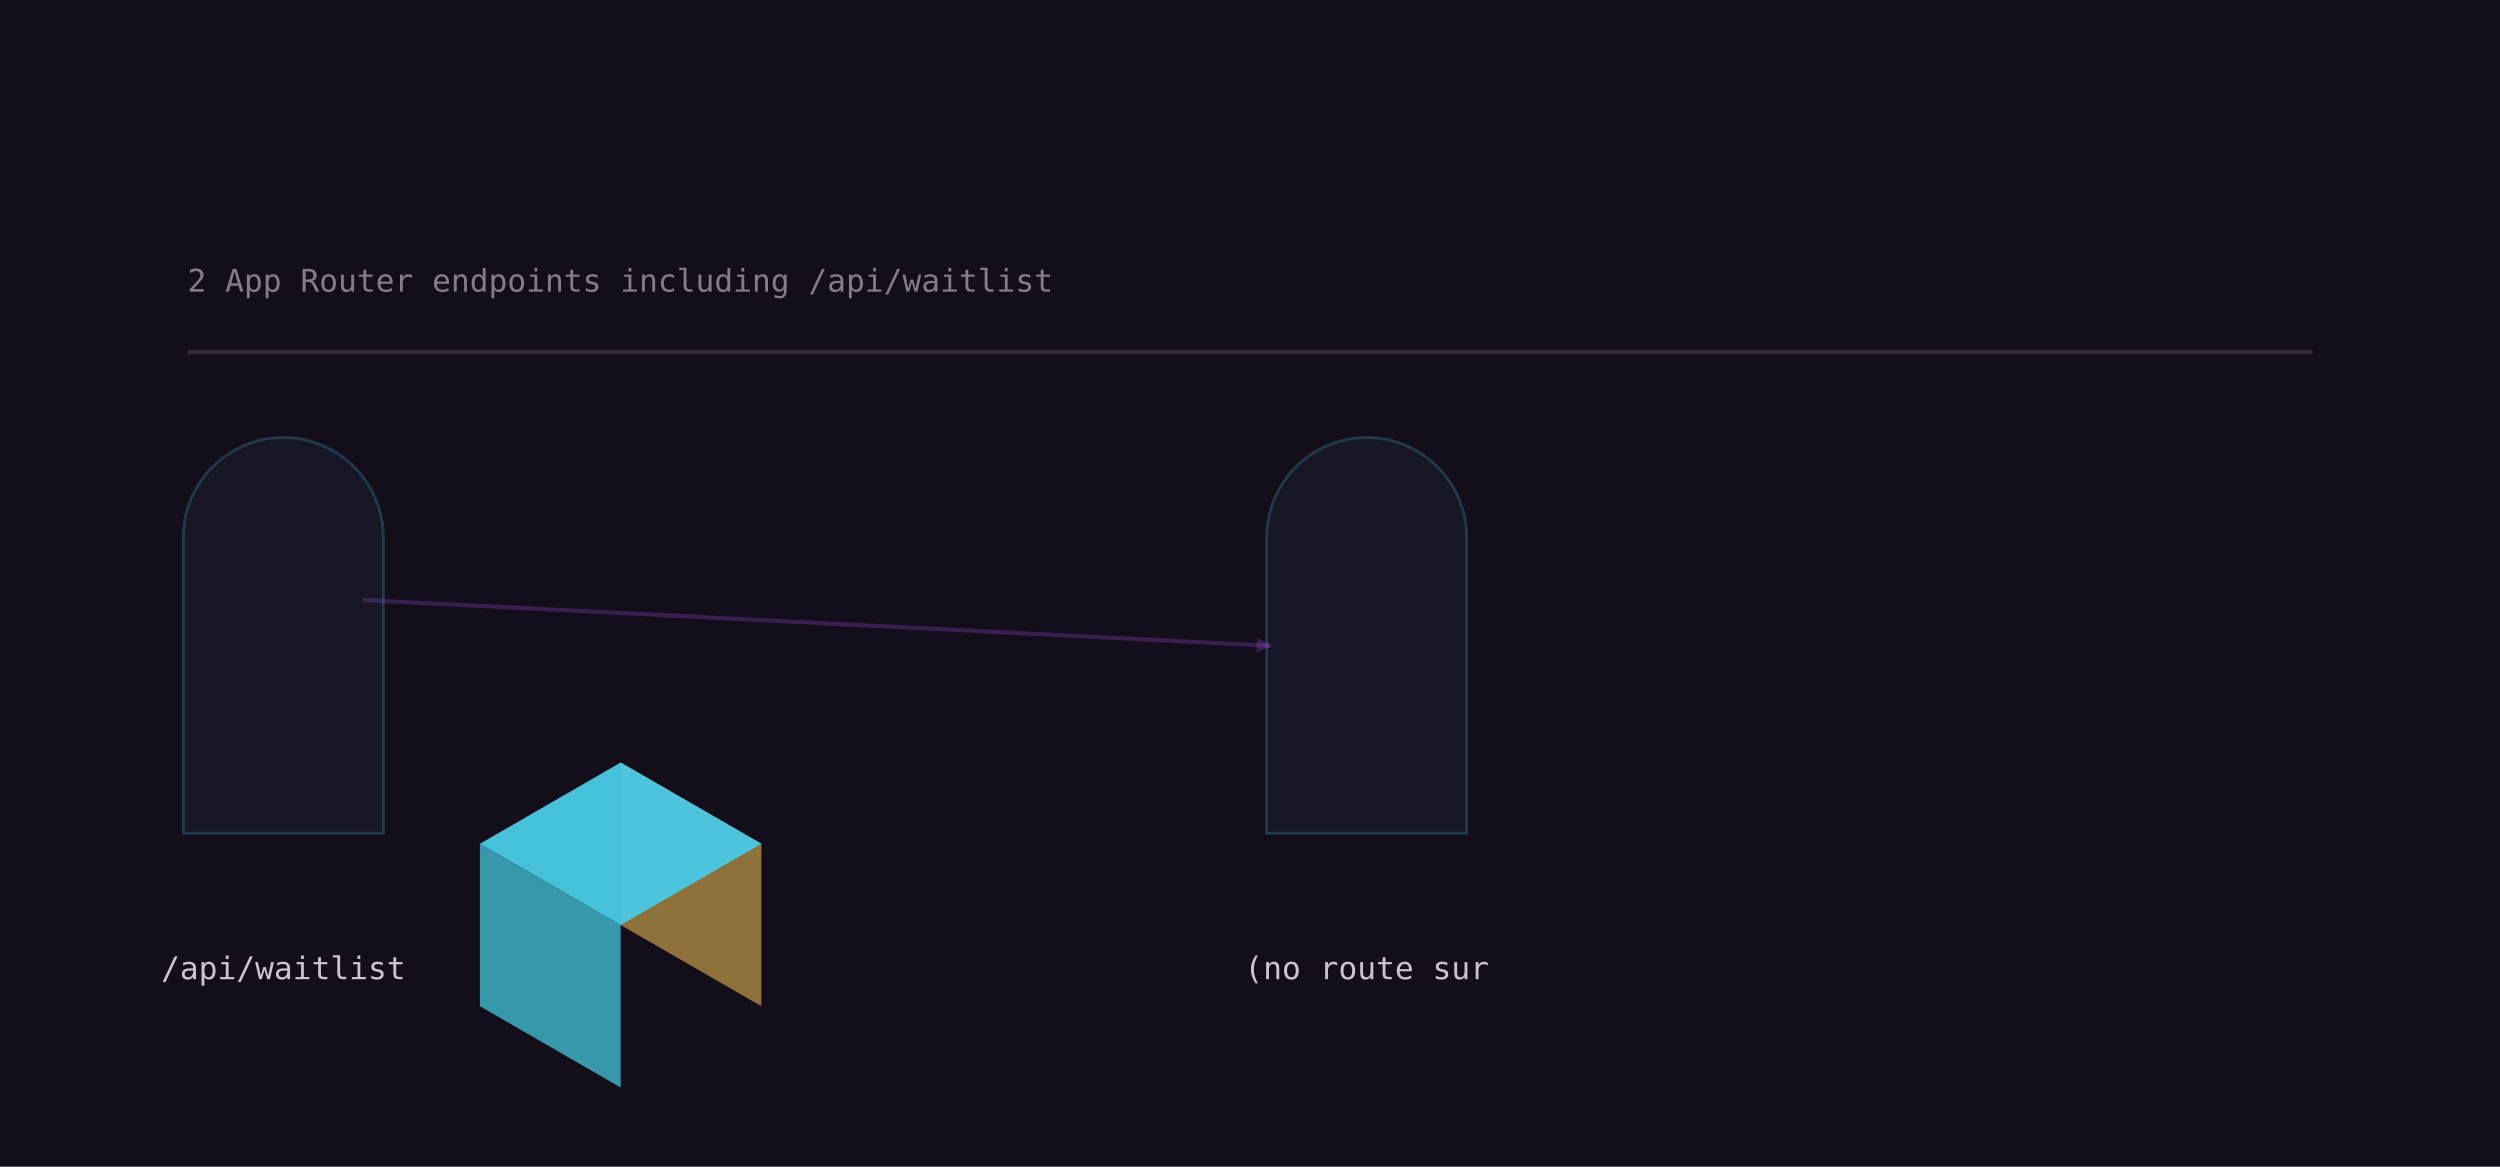
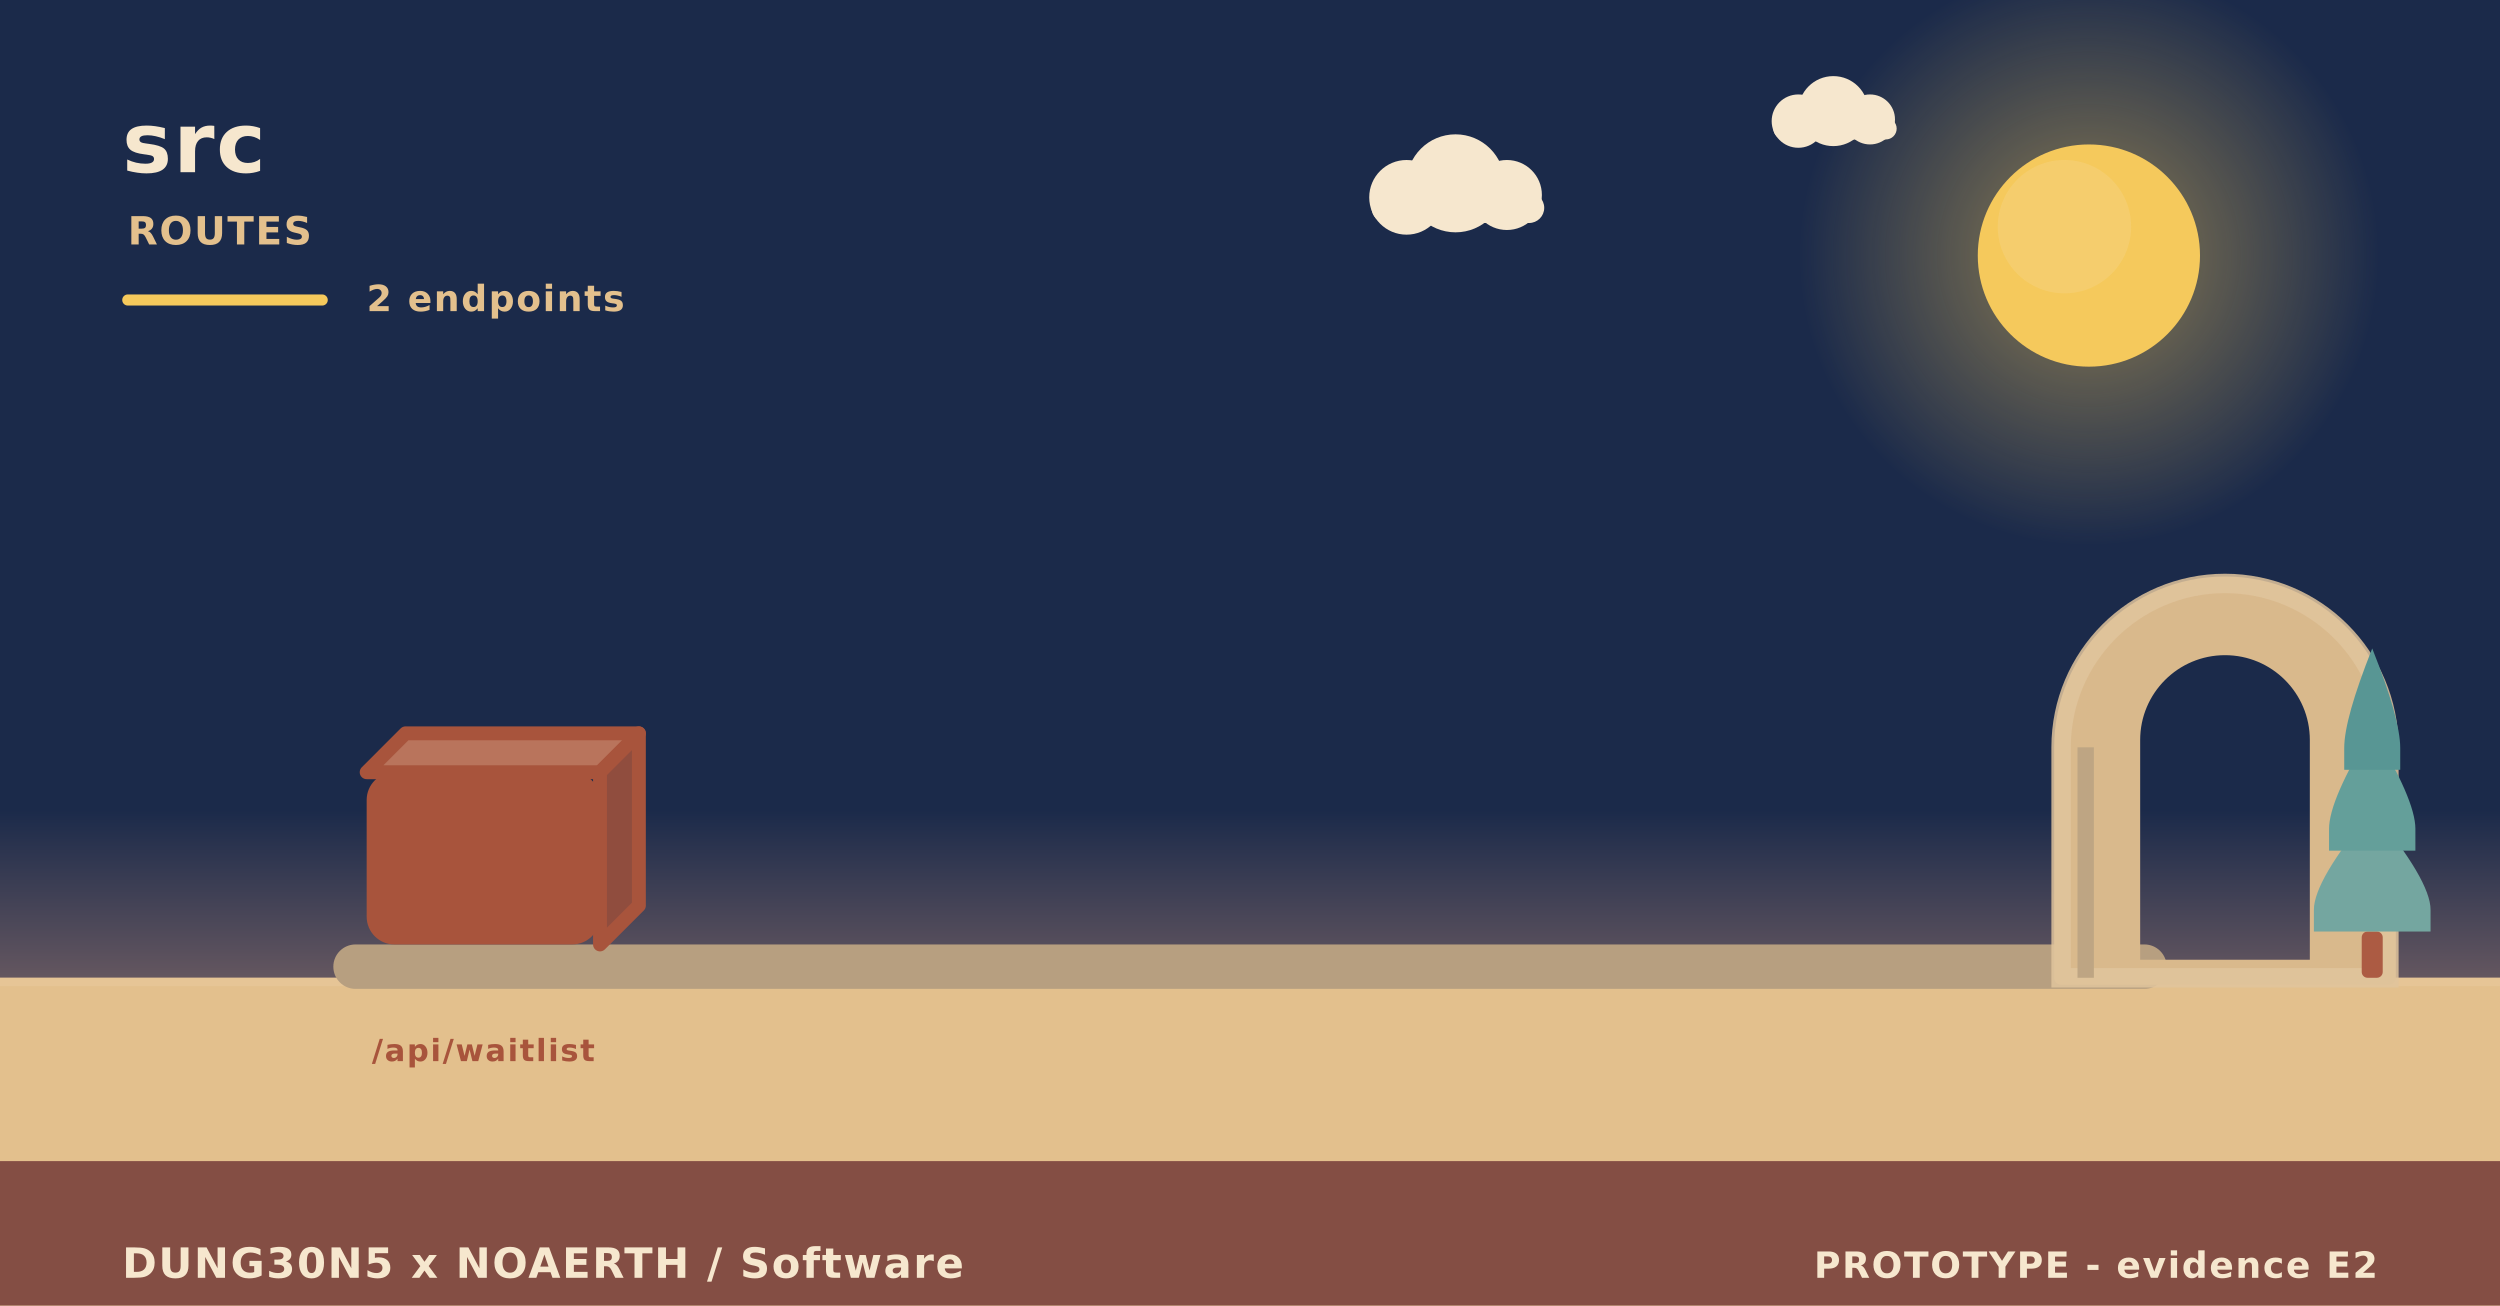
- <svg xmlns="http://www.w3.org/2000/svg" viewBox="0 0 1200 560" width="1200" height="560" role="img" aria-label="src data flow">
-   <rect width="1200" height="560" fill="#140d1a" />
-   <defs>
-     <linearGradient id="gf" x1="0" y1="0" x2="1" y2="1">
-       <stop offset="0%" stop-color="#9d4edd" />
-       <stop offset="100%" stop-color="#48cae4" />
-     </linearGradient>
-   </defs>
-   <path d="M88.00,400.00 L88.00,258.00 A48.00,48.00 0 0 1 184.00,258.00 L184.00,400.00 Z" fill="rgba(72,202,228,0.100)" opacity="0.55" stroke="rgba(72,202,228,0.400)" stroke-width="1.4" />
-   <polygon points="-133.37,173.00 -65.82,212.00 -65.82,134.00 -133.37,95.00" fill="#94763d" opacity="0.95" />
-   <polygon points="-200.92,212.00 -133.37,251.00 -133.37,173.00 -200.92,134.00" fill="#389eb2" opacity="0.95" />
-   <polygon points="-133.37,95.00 -65.82,134.00 -133.37,173.00 -200.92,134.00" fill="#9d4edd" opacity="0.95" />
-   <text x="136" y="470" font-family="ui-monospace,Menlo,monospace" font-size="15" fill="rgba(244,238,248,0.820)" text-anchor="middle">/api/waitlist</text>
-   <path d="M608.00,400.00 L608.00,258.00 A48.00,48.00 0 0 1 704.00,258.00 L704.00,400.00 Z" fill="rgba(72,202,228,0.100)" opacity="0.55" stroke="rgba(72,202,228,0.400)" stroke-width="1.4" />
-   <polygon points="297.91,444.00 365.46,483.00 365.46,405.00 297.91,366.00" fill="#94763d" opacity="0.95" />
-   <polygon points="230.36,483.00 297.91,522.00 297.91,444.00 230.36,405.00" fill="#389eb2" opacity="0.95" />
-   <polygon points="297.91,366.00 365.46,405.00 297.91,444.00 230.36,405.00" fill="#48cae4" opacity="0.95" />
-   <text x="656" y="470" font-family="ui-monospace,Menlo,monospace" font-size="15" fill="rgba(244,238,248,0.820)" text-anchor="middle">(no route sur</text>
-   <line x1="174.00" y1="288.00" x2="610.00" y2="310.00" stroke="rgba(157,78,221,0.500)" stroke-width="2.00" opacity="0.55" />
-   <polygon points="610.00,310.00 603.40,305.86 603.02,313.45" fill="rgba(157,78,221,0.500)" opacity="0.55" />
-   <rect x="90.00" y="168.00" width="1020.00" height="2.00" rx="0.00" fill="rgba(244,238,248,0.140)" opacity="1.00" />
-   <text x="90" y="140" font-family="ui-monospace,Menlo,monospace" font-size="15" fill="rgba(244,238,248,0.500)">2 App Router endpoints including /api/waitlist</text>
+ <svg xmlns="http://www.w3.org/2000/svg" width="900" height="470" viewBox="0 0 900 470" role="img" aria-label="src - how data moves">
+   <linearGradient id="skyd" x1="0" y1="0" x2="0" y2="1">
+     <stop offset="0" stop-color="#1b2a4a" />
+     <stop offset="0.62" stop-color="#1b2a4a" />
+     <stop offset="1" stop-color="#f3ad8a" />
+   </linearGradient>
+   <rect width="900" height="470" fill="url(#skyd)" />
+   <radialGradient id="sund">
+     <stop offset="0.35" stop-color="#f5c95c" stop-opacity="0.34" />
+     <stop offset="1" stop-color="#f5c95c" stop-opacity="0" />
+   </radialGradient>
+   <circle cx="752" cy="92" r="104" fill="url(#sund)" />
+   <circle cx="752" cy="92" r="40" fill="#f5c95c" />
+   <circle cx="743.2" cy="81.6" r="24" fill="#f5d27e" opacity="0.5" />
+   <g>
+     <circle cx="524" cy="66" r="17.64" fill="#f6e7ce" />
+     <circle cx="506.36" cy="71.04" r="13.44" fill="#f6e7ce" />
+     <circle cx="542.48" cy="70.2" r="12.6" fill="#f6e7ce" />
+     <rect x="493.76" y="69.36" width="62.16" height="10.92" rx="5.46" fill="#f6e7ce" />
+   </g>
+   <g>
+     <circle cx="660" cy="40" r="12.6" fill="#f6e7ce" />
+     <circle cx="647.4" cy="43.6" r="9.6" fill="#f6e7ce" />
+     <circle cx="673.2" cy="43" r="9" fill="#f6e7ce" />
+     <rect x="638.4" y="42.4" width="44.4" height="7.8" rx="3.9" fill="#f6e7ce" />
+   </g>
+   <rect x="0" y="352" width="900" height="118" fill="#e3c08d" />
+   <rect x="0" y="352" width="900" height="3" fill="#e6c596" />
+   <text x="44" y="62" font-family="Verdana,DejaVu Sans,sans-serif" font-size="30" font-weight="700" letter-spacing="0.6" fill="#f6e7ce" text-anchor="start">src</text>
+   <text x="46" y="88" font-family="Verdana,DejaVu Sans,sans-serif" font-size="14" font-weight="700" letter-spacing="0.6" fill="#e3c08d" text-anchor="start">ROUTES</text>
+   <rect x="44" y="106" width="74" height="4" rx="2" fill="#f5c95c" />
+   <text x="132" y="112" font-family="Verdana,DejaVu Sans,sans-serif" font-size="13" font-weight="700" letter-spacing="0.6" fill="#e3c08d" text-anchor="start">2 endpoints</text>
+   <rect x="120" y="340" width="660" height="16" rx="8" fill="#b79f80" />
+   <path d="M132,278 L216,278 L230,264 L146,264 Z" fill="#b9745c" stroke="#a8543c" stroke-width="5" stroke-linejoin="round" />
+   <path d="M216,278 L230,264 L230,326 L216,340 Z" fill="#904d3e" stroke="#a8543c" stroke-width="5" stroke-linejoin="round" />
+   <rect x="132" y="278" width="84" height="62" rx="10" fill="#a8543c" />
+   <text x="174" y="382" font-family="Verdana,DejaVu Sans,sans-serif" font-size="11" font-weight="700" letter-spacing="0.6" fill="#a8543c" text-anchor="middle">/api/waitlist</text>
+   <path d="M742,352 L742,269.04 A59,59 0 0 1 860,269.04 L860,352 Z M767.96,348 L767.96,266.4 A33.04,33.04 0 0 1 834.04,266.4 L834.04,348 Z" fill="#d9b98c" fill-rule="evenodd" stroke="#d9b98c" stroke-width="5" stroke-linejoin="round" />
+   <path d="M742,352 L742,269.04 A59,59 0 0 1 860,269.04 L860,352 Z" fill="none" stroke="#e0c49c" stroke-width="7" stroke-linecap="round" opacity="0.85" />
+   <rect x="747.9" y="269.04" width="5.9" height="82.96" fill="#bea583" />
+   <rect x="850.22" y="335.36" width="7.56" height="16.64" rx="2.1" fill="#ac5b43" />
+   <path d="M854,291.68 Q833,317.01 833,327.5 Q833,335.36 833,335.36 L875,335.36 Q875,335.36 875,327.5 Q875,317.01 854,291.68 Z" fill="#74a6a0" />
+   <path d="M854,262.56 Q838.46,287.89 838.46,298.38 Q838.46,306.24 838.46,306.24 L869.54,306.24 Q869.54,306.24 869.54,298.38 Q869.54,287.89 854,262.56 Z" fill="#649f9a" />
+   <path d="M854,233.44 Q843.92,258.77 843.92,269.26 Q843.92,277.12 843.92,277.12 L864.08,277.12 Q864.08,277.12 864.08,269.26 Q864.08,258.77 854,233.44 Z" fill="#589694" />
+   <rect x="0" y="418" width="900" height="52" rx="0" fill="#7e4740" opacity="0.94" />
+   <text x="44" y="460" font-family="Verdana,DejaVu Sans,sans-serif" font-size="15" font-weight="700" letter-spacing="0.6" fill="#f6e7ce" text-anchor="start">DUNG30N5 x NOAERTH  /  Software</text>
+   <text x="856" y="460" font-family="Verdana,DejaVu Sans,sans-serif" font-size="13" font-weight="700" letter-spacing="0.6" fill="#f6e7ce" text-anchor="end">PROTOTYPE  -  evidence E2</text>
</svg>
